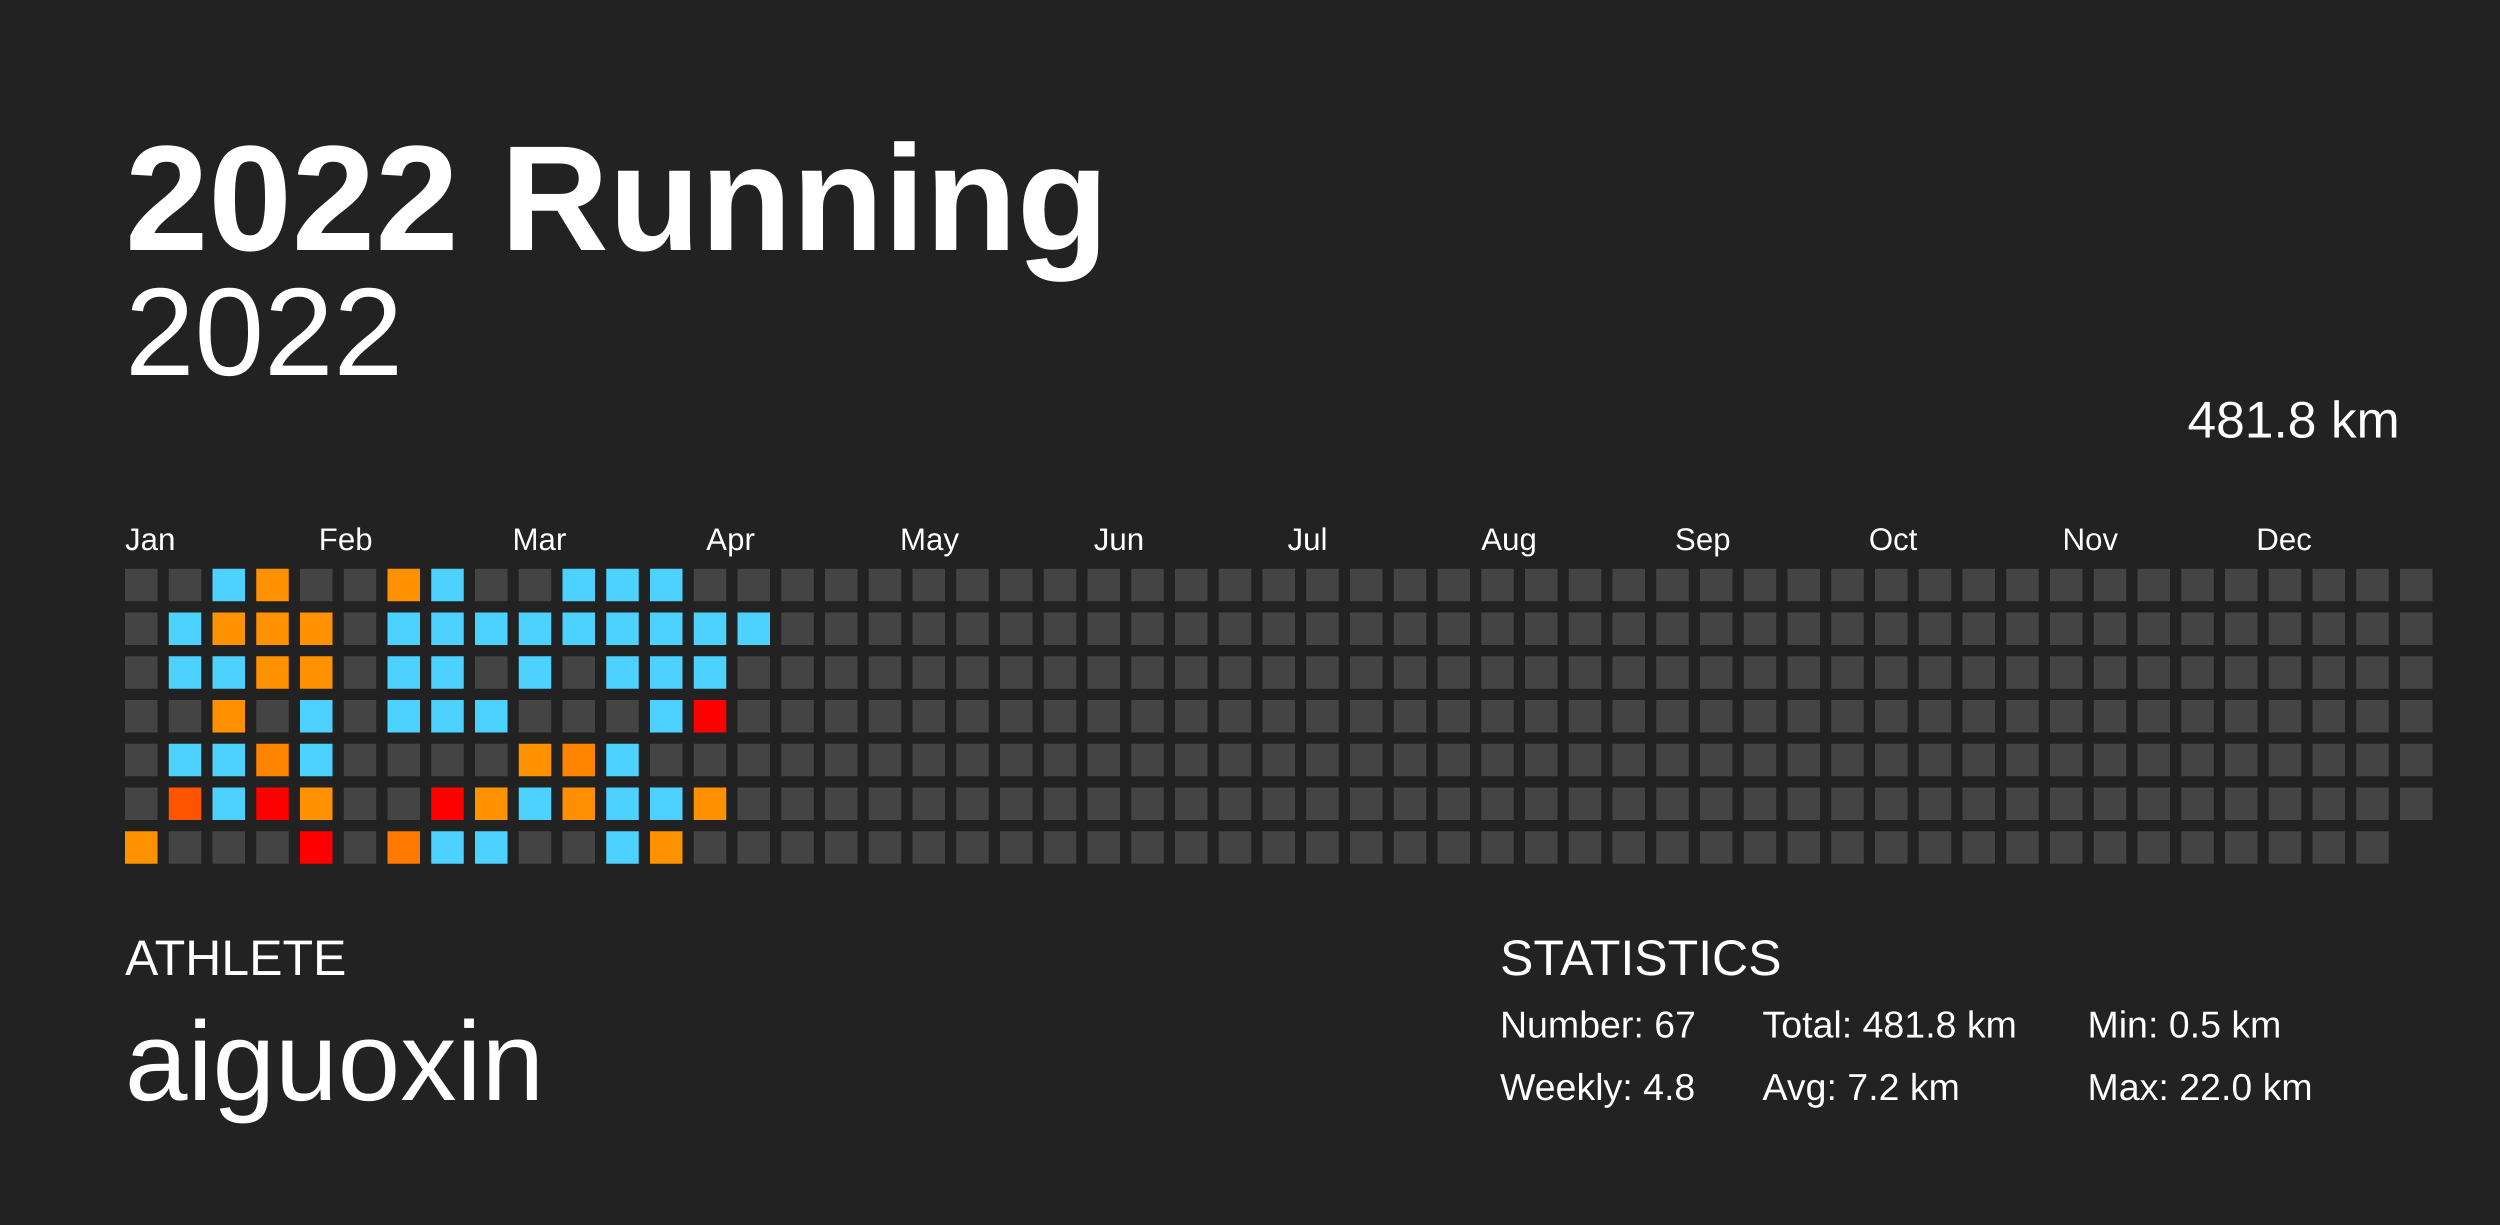
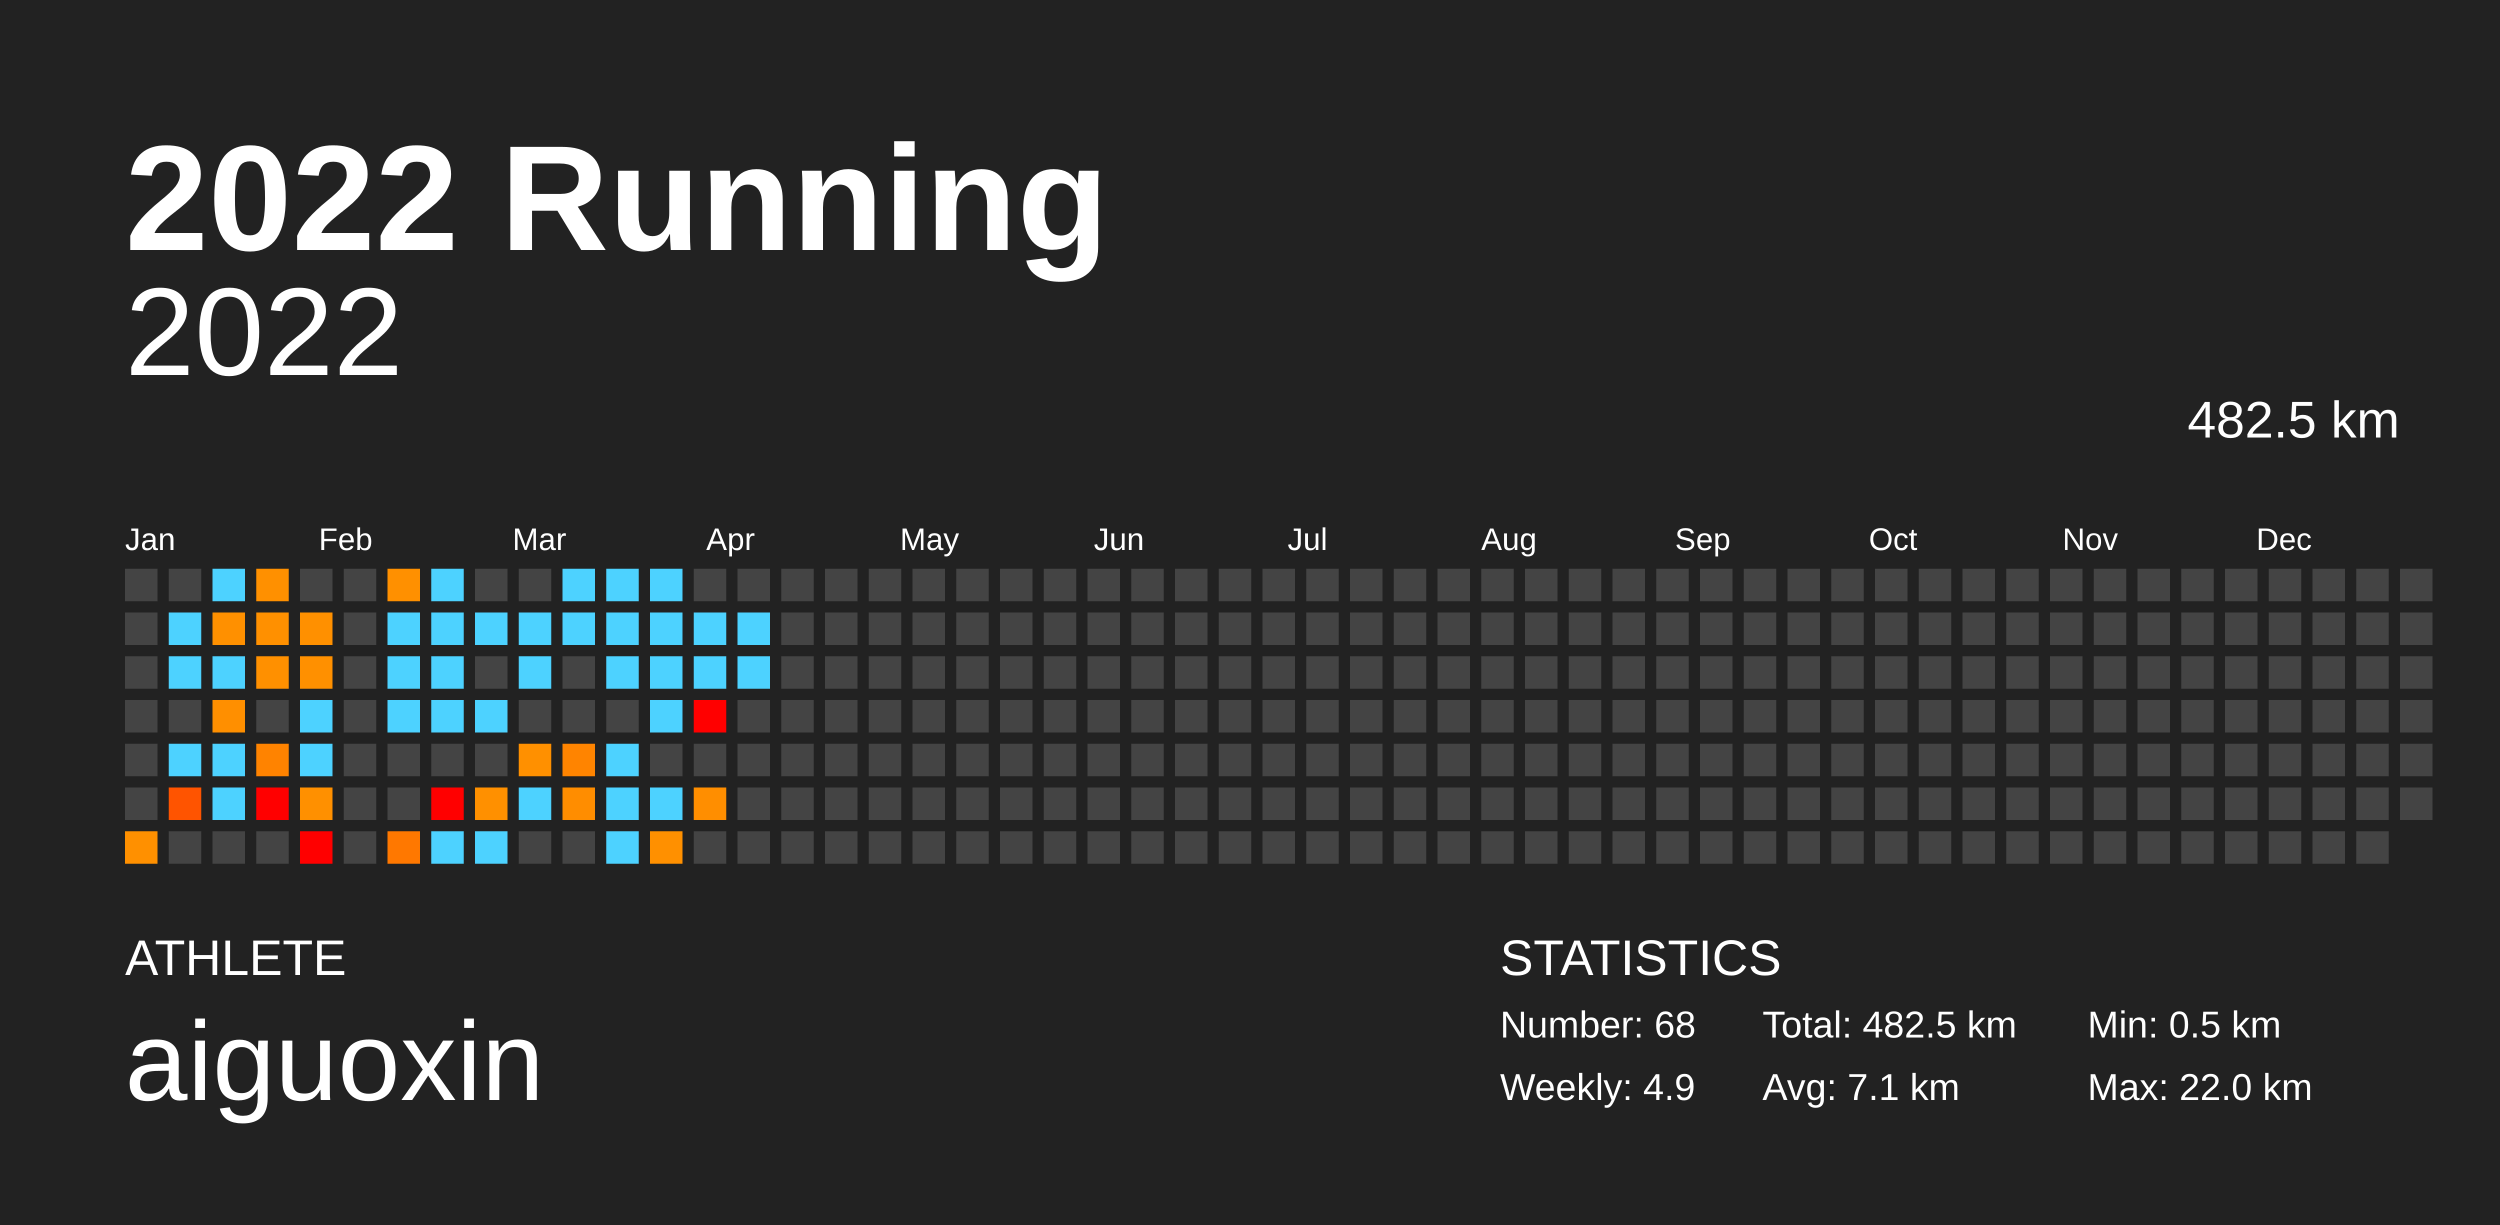
<svg xmlns="http://www.w3.org/2000/svg" baseProfile="full" height="98mm" version="1.1" viewBox="0,0,200,98" width="200mm">
  <defs />
  <rect fill="#222222" height="98" width="200" x="0" y="0" />
  <text fill="#FFFFFF" style="font-size:12px; font-family:Arial; font-weight:bold;" x="10" y="20">2022 Running</text>
  <text fill="#FFFFFF" style="font-size:4px; font-family:Arial" x="10" y="78">ATHLETE</text>
  <text fill="#FFFFFF" style="font-size:9px; font-family:Arial" x="10" y="88">aiguoxin</text>
  <text fill="#FFFFFF" style="font-size:4px; font-family:Arial" x="120" y="78">STATISTICS</text>
-   <text fill="#FFFFFF" style="font-size:3px; font-family:Arial" x="120" y="83">Number: 67</text>
-   <text fill="#FFFFFF" style="font-size:3px; font-family:Arial" x="120" y="88">Weekly: 4.8</text>
-   <text fill="#FFFFFF" style="font-size:3px; font-family:Arial" x="141" y="83">Total: 481.8 km</text>
-   <text fill="#FFFFFF" style="font-size:3px; font-family:Arial" x="141" y="88">Avg: 7.2 km</text>
+   <text fill="#FFFFFF" style="font-size:3px; font-family:Arial" x="120" y="83">Number: 68</text>
+   <text fill="#FFFFFF" style="font-size:3px; font-family:Arial" x="120" y="88">Weekly: 4.9</text>
+   <text fill="#FFFFFF" style="font-size:3px; font-family:Arial" x="141" y="83">Total: 482.5 km</text>
+   <text fill="#FFFFFF" style="font-size:3px; font-family:Arial" x="141" y="88">Avg: 7.1 km</text>
  <text fill="#FFFFFF" style="font-size:3px; font-family:Arial" x="167" y="83">Min: 0.5 km</text>
  <text fill="#FFFFFF" style="font-size:3px; font-family:Arial" x="167" y="88">Max: 22.0 km</text>
  <text alignment-baseline="hanging" fill="#FFFFFF" style="font-size:10.0px; font-family:Arial;" x="10" y="30">2022</text>
-   <text alignment-baseline="hanging" fill="#FFFFFF" style="font-size:4.125px; font-family:Arial;" x="175" y="35">481.8 km</text>
+   <text alignment-baseline="hanging" fill="#FFFFFF" style="font-size:4.125px; font-family:Arial;" x="175" y="35">482.5 km</text>
  <text fill="#FFFFFF" style="font-size:2.5px; font-family:Arial" x="10.0" y="44">Jan</text>
  <text fill="#FFFFFF" style="font-size:2.5px; font-family:Arial" x="25.5" y="44">Feb</text>
  <text fill="#FFFFFF" style="font-size:2.5px; font-family:Arial" x="41.0" y="44">Mar</text>
  <text fill="#FFFFFF" style="font-size:2.5px; font-family:Arial" x="56.5" y="44">Apr</text>
  <text fill="#FFFFFF" style="font-size:2.5px; font-family:Arial" x="72.0" y="44">May</text>
  <text fill="#FFFFFF" style="font-size:2.5px; font-family:Arial" x="87.5" y="44">Jun</text>
  <text fill="#FFFFFF" style="font-size:2.5px; font-family:Arial" x="103.0" y="44">Jul</text>
  <text fill="#FFFFFF" style="font-size:2.5px; font-family:Arial" x="118.5" y="44">Aug</text>
  <text fill="#FFFFFF" style="font-size:2.5px; font-family:Arial" x="134.0" y="44">Sep</text>
  <text fill="#FFFFFF" style="font-size:2.5px; font-family:Arial" x="149.5" y="44">Oct</text>
  <text fill="#FFFFFF" style="font-size:2.5px; font-family:Arial" x="165.0" y="44">Nov</text>
  <text fill="#FFFFFF" style="font-size:2.5px; font-family:Arial" x="180.5" y="44">Dec</text>
  <rect fill="#444444" height="2.6" width="2.6" x="10.0" y="45.5" />
  <rect fill="#444444" height="2.6" width="2.6" x="10.0" y="49.0" />
  <rect fill="#444444" height="2.6" width="2.6" x="10.0" y="52.5" />
  <rect fill="#444444" height="2.6" width="2.6" x="10.0" y="56.0" />
  <rect fill="#444444" height="2.6" width="2.6" x="10.0" y="59.5" />
  <rect fill="#444444" height="2.6" width="2.6" x="10.0" y="63.0" />
-   <rect fill="#ff9200" height="2.6" width="2.6" x="10.0" y="66.5" />
+   <rect fill="#ff9000" height="2.6" width="2.6" x="10.0" y="66.5" />
  <rect fill="#444444" height="2.6" width="2.6" x="13.5" y="45.5" />
  <rect fill="#4dd2ff" height="2.6" width="2.6" x="13.5" y="49.0" />
  <rect fill="#4dd2ff" height="2.6" width="2.6" x="13.5" y="52.5" />
  <rect fill="#444444" height="2.6" width="2.6" x="13.5" y="56.0" />
  <rect fill="#4dd2ff" height="2.6" width="2.6" x="13.5" y="59.5" />
-   <rect fill="#ff5500" height="2.6" width="2.6" x="13.5" y="63.0" />
+   <rect fill="#ff5400" height="2.6" width="2.6" x="13.5" y="63.0" />
  <rect fill="#444444" height="2.6" width="2.6" x="13.5" y="66.5" />
  <rect fill="#4dd2ff" height="2.6" width="2.6" x="17.0" y="45.5" />
-   <rect fill="#ff9200" height="2.6" width="2.6" x="17.0" y="49.0" />
+   <rect fill="#ff9000" height="2.6" width="2.6" x="17.0" y="49.0" />
  <rect fill="#4dd2ff" height="2.6" width="2.6" x="17.0" y="52.5" />
-   <rect fill="#ff9100" height="2.6" width="2.6" x="17.0" y="56.0" />
+   <rect fill="#ff8f00" height="2.6" width="2.6" x="17.0" y="56.0" />
  <rect fill="#4dd2ff" height="2.6" width="2.6" x="17.0" y="59.5" />
  <rect fill="#4dd2ff" height="2.6" width="2.6" x="17.0" y="63.0" />
  <rect fill="#444444" height="2.6" width="2.6" x="17.0" y="66.5" />
-   <rect fill="#ff9200" height="2.6" width="2.6" x="20.5" y="45.5" />
-   <rect fill="#ff9200" height="2.6" width="2.6" x="20.5" y="49.0" />
-   <rect fill="#ff9200" height="2.6" width="2.6" x="20.5" y="52.5" />
+   <rect fill="#ff9000" height="2.6" width="2.6" x="20.5" y="45.5" />
+   <rect fill="#ff9000" height="2.6" width="2.6" x="20.5" y="49.0" />
+   <rect fill="#ff9000" height="2.6" width="2.6" x="20.5" y="52.5" />
  <rect fill="#444444" height="2.6" width="2.6" x="20.5" y="56.0" />
-   <rect fill="#ff8500" height="2.6" width="2.6" x="20.5" y="59.5" />
+   <rect fill="#ff8300" height="2.6" width="2.6" x="20.5" y="59.5" />
  <rect fill="red" height="2.6" width="2.6" x="20.5" y="63.0" />
  <rect fill="#444444" height="2.6" width="2.6" x="20.5" y="66.5" />
  <rect fill="#444444" height="2.6" width="2.6" x="24.0" y="45.5" />
-   <rect fill="#ff9200" height="2.6" width="2.6" x="24.0" y="49.0" />
-   <rect fill="#ff9200" height="2.6" width="2.6" x="24.0" y="52.5" />
+   <rect fill="#ff9000" height="2.6" width="2.6" x="24.0" y="49.0" />
+   <rect fill="#ff9000" height="2.6" width="2.6" x="24.0" y="52.5" />
  <rect fill="#4dd2ff" height="2.6" width="2.6" x="24.0" y="56.0" />
  <rect fill="#4dd2ff" height="2.6" width="2.6" x="24.0" y="59.5" />
-   <rect fill="#ff9200" height="2.6" width="2.6" x="24.0" y="63.0" />
+   <rect fill="#ff9000" height="2.6" width="2.6" x="24.0" y="63.0" />
  <rect fill="red" height="2.6" width="2.6" x="24.0" y="66.5" />
  <rect fill="#444444" height="2.6" width="2.6" x="27.5" y="45.5" />
  <rect fill="#444444" height="2.6" width="2.6" x="27.5" y="49.0" />
  <rect fill="#444444" height="2.6" width="2.6" x="27.5" y="52.5" />
  <rect fill="#444444" height="2.6" width="2.6" x="27.5" y="56.0" />
  <rect fill="#444444" height="2.6" width="2.6" x="27.5" y="59.5" />
  <rect fill="#444444" height="2.6" width="2.6" x="27.5" y="63.0" />
  <rect fill="#444444" height="2.6" width="2.6" x="27.5" y="66.5" />
-   <rect fill="#ff9200" height="2.6" width="2.6" x="31.0" y="45.5" />
+   <rect fill="#ff9000" height="2.6" width="2.6" x="31.0" y="45.5" />
  <rect fill="#4dd2ff" height="2.6" width="2.6" x="31.0" y="49.0" />
  <rect fill="#4dd2ff" height="2.6" width="2.6" x="31.0" y="52.5" />
  <rect fill="#4dd2ff" height="2.6" width="2.6" x="31.0" y="56.0" />
  <rect fill="#444444" height="2.6" width="2.6" x="31.0" y="59.5" />
  <rect fill="#444444" height="2.6" width="2.6" x="31.0" y="63.0" />
-   <rect fill="#ff7900" height="2.6" width="2.6" x="31.0" y="66.5" />
+   <rect fill="#ff7800" height="2.6" width="2.6" x="31.0" y="66.5" />
  <rect fill="#4dd2ff" height="2.6" width="2.6" x="34.5" y="45.5" />
  <rect fill="#4dd2ff" height="2.6" width="2.6" x="34.5" y="49.0" />
  <rect fill="#4dd2ff" height="2.6" width="2.6" x="34.5" y="52.5" />
  <rect fill="#4dd2ff" height="2.6" width="2.6" x="34.5" y="56.0" />
  <rect fill="#444444" height="2.6" width="2.6" x="34.5" y="59.5" />
  <rect fill="red" height="2.6" width="2.6" x="34.5" y="63.0" />
  <rect fill="#4dd2ff" height="2.6" width="2.6" x="34.5" y="66.5" />
  <rect fill="#444444" height="2.6" width="2.6" x="38.0" y="45.5" />
  <rect fill="#4dd2ff" height="2.6" width="2.6" x="38.0" y="49.0" />
  <rect fill="#444444" height="2.6" width="2.6" x="38.0" y="52.5" />
  <rect fill="#4dd2ff" height="2.6" width="2.6" x="38.0" y="56.0" />
  <rect fill="#444444" height="2.6" width="2.6" x="38.0" y="59.5" />
-   <rect fill="#ff9200" height="2.6" width="2.6" x="38.0" y="63.0" />
+   <rect fill="#ff9000" height="2.6" width="2.6" x="38.0" y="63.0" />
  <rect fill="#4dd2ff" height="2.6" width="2.6" x="38.0" y="66.5" />
  <rect fill="#444444" height="2.6" width="2.6" x="41.5" y="45.5" />
  <rect fill="#4dd2ff" height="2.6" width="2.6" x="41.5" y="49.0" />
  <rect fill="#4dd2ff" height="2.6" width="2.6" x="41.5" y="52.5" />
  <rect fill="#444444" height="2.6" width="2.6" x="41.5" y="56.0" />
-   <rect fill="#ff9200" height="2.6" width="2.6" x="41.5" y="59.5" />
+   <rect fill="#ff9000" height="2.6" width="2.6" x="41.5" y="59.5" />
  <rect fill="#4dd2ff" height="2.6" width="2.6" x="41.5" y="63.0" />
  <rect fill="#444444" height="2.6" width="2.6" x="41.5" y="66.5" />
  <rect fill="#4dd2ff" height="2.6" width="2.6" x="45.0" y="45.5" />
  <rect fill="#4dd2ff" height="2.6" width="2.6" x="45.0" y="49.0" />
  <rect fill="#444444" height="2.6" width="2.6" x="45.0" y="52.5" />
  <rect fill="#444444" height="2.6" width="2.6" x="45.0" y="56.0" />
-   <rect fill="#ff8500" height="2.6" width="2.6" x="45.0" y="59.5" />
-   <rect fill="#ff8f00" height="2.6" width="2.6" x="45.0" y="63.0" />
+   <rect fill="#ff8400" height="2.6" width="2.6" x="45.0" y="59.5" />
+   <rect fill="#ff8d00" height="2.6" width="2.6" x="45.0" y="63.0" />
  <rect fill="#444444" height="2.6" width="2.6" x="45.0" y="66.5" />
  <rect fill="#4dd2ff" height="2.6" width="2.6" x="48.5" y="45.5" />
  <rect fill="#4dd2ff" height="2.6" width="2.6" x="48.5" y="49.0" />
  <rect fill="#4dd2ff" height="2.6" width="2.6" x="48.5" y="52.5" />
  <rect fill="#444444" height="2.6" width="2.6" x="48.5" y="56.0" />
  <rect fill="#4dd2ff" height="2.6" width="2.6" x="48.5" y="59.5" />
  <rect fill="#4dd2ff" height="2.6" width="2.6" x="48.5" y="63.0" />
  <rect fill="#4dd2ff" height="2.6" width="2.6" x="48.5" y="66.5" />
  <rect fill="#4dd2ff" height="2.6" width="2.6" x="52.0" y="45.5" />
  <rect fill="#4dd2ff" height="2.6" width="2.6" x="52.0" y="49.0" />
  <rect fill="#4dd2ff" height="2.6" width="2.6" x="52.0" y="52.5" />
  <rect fill="#4dd2ff" height="2.6" width="2.6" x="52.0" y="56.0" />
  <rect fill="#444444" height="2.6" width="2.6" x="52.0" y="59.5" />
  <rect fill="#4dd2ff" height="2.6" width="2.6" x="52.0" y="63.0" />
-   <rect fill="#ff9200" height="2.6" width="2.6" x="52.0" y="66.5" />
+   <rect fill="#ff9000" height="2.6" width="2.6" x="52.0" y="66.5" />
  <rect fill="#444444" height="2.6" width="2.6" x="55.5" y="45.5" />
  <rect fill="#4dd2ff" height="2.6" width="2.6" x="55.5" y="49.0" />
  <rect fill="#4dd2ff" height="2.6" width="2.6" x="55.5" y="52.5" />
  <rect fill="red" height="2.6" width="2.6" x="55.5" y="56.0" />
  <rect fill="#444444" height="2.6" width="2.6" x="55.5" y="59.5" />
-   <rect fill="#ff9000" height="2.6" width="2.6" x="55.5" y="63.0" />
+   <rect fill="#ff8e00" height="2.6" width="2.6" x="55.5" y="63.0" />
  <rect fill="#444444" height="2.6" width="2.6" x="55.5" y="66.5" />
  <rect fill="#444444" height="2.6" width="2.6" x="59.0" y="45.5" />
  <rect fill="#4dd2ff" height="2.6" width="2.6" x="59.0" y="49.0" />
-   <rect fill="#444444" height="2.6" width="2.6" x="59.0" y="52.5" />
+   <rect fill="#4dd2ff" height="2.6" width="2.6" x="59.0" y="52.5" />
  <rect fill="#444444" height="2.6" width="2.6" x="59.0" y="56.0" />
  <rect fill="#444444" height="2.6" width="2.6" x="59.0" y="59.5" />
  <rect fill="#444444" height="2.6" width="2.6" x="59.0" y="63.0" />
  <rect fill="#444444" height="2.6" width="2.6" x="59.0" y="66.5" />
  <rect fill="#444444" height="2.6" width="2.6" x="62.5" y="45.5" />
  <rect fill="#444444" height="2.6" width="2.6" x="62.5" y="49.0" />
  <rect fill="#444444" height="2.6" width="2.6" x="62.5" y="52.5" />
  <rect fill="#444444" height="2.6" width="2.6" x="62.5" y="56.0" />
  <rect fill="#444444" height="2.6" width="2.6" x="62.5" y="59.5" />
  <rect fill="#444444" height="2.6" width="2.6" x="62.5" y="63.0" />
  <rect fill="#444444" height="2.6" width="2.6" x="62.5" y="66.5" />
  <rect fill="#444444" height="2.6" width="2.6" x="66.0" y="45.5" />
  <rect fill="#444444" height="2.6" width="2.6" x="66.0" y="49.0" />
  <rect fill="#444444" height="2.6" width="2.6" x="66.0" y="52.5" />
  <rect fill="#444444" height="2.6" width="2.6" x="66.0" y="56.0" />
  <rect fill="#444444" height="2.6" width="2.6" x="66.0" y="59.5" />
  <rect fill="#444444" height="2.6" width="2.6" x="66.0" y="63.0" />
  <rect fill="#444444" height="2.6" width="2.6" x="66.0" y="66.5" />
  <rect fill="#444444" height="2.6" width="2.6" x="69.5" y="45.5" />
  <rect fill="#444444" height="2.6" width="2.6" x="69.5" y="49.0" />
  <rect fill="#444444" height="2.6" width="2.6" x="69.5" y="52.5" />
  <rect fill="#444444" height="2.6" width="2.6" x="69.5" y="56.0" />
  <rect fill="#444444" height="2.6" width="2.6" x="69.5" y="59.5" />
  <rect fill="#444444" height="2.6" width="2.6" x="69.5" y="63.0" />
  <rect fill="#444444" height="2.6" width="2.6" x="69.5" y="66.5" />
  <rect fill="#444444" height="2.6" width="2.6" x="73.0" y="45.5" />
  <rect fill="#444444" height="2.6" width="2.6" x="73.0" y="49.0" />
  <rect fill="#444444" height="2.6" width="2.6" x="73.0" y="52.5" />
  <rect fill="#444444" height="2.6" width="2.6" x="73.0" y="56.0" />
  <rect fill="#444444" height="2.6" width="2.6" x="73.0" y="59.5" />
  <rect fill="#444444" height="2.6" width="2.6" x="73.0" y="63.0" />
  <rect fill="#444444" height="2.6" width="2.6" x="73.0" y="66.5" />
  <rect fill="#444444" height="2.6" width="2.6" x="76.5" y="45.5" />
  <rect fill="#444444" height="2.6" width="2.6" x="76.5" y="49.0" />
  <rect fill="#444444" height="2.6" width="2.6" x="76.5" y="52.5" />
  <rect fill="#444444" height="2.6" width="2.6" x="76.5" y="56.0" />
  <rect fill="#444444" height="2.6" width="2.6" x="76.5" y="59.5" />
  <rect fill="#444444" height="2.6" width="2.6" x="76.5" y="63.0" />
  <rect fill="#444444" height="2.6" width="2.6" x="76.5" y="66.5" />
  <rect fill="#444444" height="2.6" width="2.6" x="80.0" y="45.5" />
  <rect fill="#444444" height="2.6" width="2.6" x="80.0" y="49.0" />
  <rect fill="#444444" height="2.6" width="2.6" x="80.0" y="52.5" />
  <rect fill="#444444" height="2.6" width="2.6" x="80.0" y="56.0" />
  <rect fill="#444444" height="2.6" width="2.6" x="80.0" y="59.5" />
  <rect fill="#444444" height="2.6" width="2.6" x="80.0" y="63.0" />
  <rect fill="#444444" height="2.6" width="2.6" x="80.0" y="66.5" />
  <rect fill="#444444" height="2.6" width="2.6" x="83.5" y="45.5" />
  <rect fill="#444444" height="2.6" width="2.6" x="83.5" y="49.0" />
  <rect fill="#444444" height="2.6" width="2.6" x="83.5" y="52.5" />
  <rect fill="#444444" height="2.6" width="2.6" x="83.5" y="56.0" />
  <rect fill="#444444" height="2.6" width="2.6" x="83.5" y="59.5" />
  <rect fill="#444444" height="2.6" width="2.6" x="83.5" y="63.0" />
  <rect fill="#444444" height="2.6" width="2.6" x="83.5" y="66.5" />
  <rect fill="#444444" height="2.6" width="2.6" x="87.0" y="45.5" />
  <rect fill="#444444" height="2.6" width="2.6" x="87.0" y="49.0" />
  <rect fill="#444444" height="2.6" width="2.6" x="87.0" y="52.5" />
  <rect fill="#444444" height="2.6" width="2.6" x="87.0" y="56.0" />
  <rect fill="#444444" height="2.6" width="2.6" x="87.0" y="59.5" />
  <rect fill="#444444" height="2.6" width="2.6" x="87.0" y="63.0" />
  <rect fill="#444444" height="2.6" width="2.6" x="87.0" y="66.5" />
  <rect fill="#444444" height="2.6" width="2.6" x="90.5" y="45.5" />
  <rect fill="#444444" height="2.6" width="2.6" x="90.5" y="49.0" />
  <rect fill="#444444" height="2.6" width="2.6" x="90.5" y="52.5" />
  <rect fill="#444444" height="2.6" width="2.6" x="90.5" y="56.0" />
  <rect fill="#444444" height="2.6" width="2.6" x="90.5" y="59.5" />
  <rect fill="#444444" height="2.6" width="2.6" x="90.5" y="63.0" />
  <rect fill="#444444" height="2.6" width="2.6" x="90.5" y="66.5" />
  <rect fill="#444444" height="2.6" width="2.6" x="94.0" y="45.5" />
  <rect fill="#444444" height="2.6" width="2.6" x="94.0" y="49.0" />
  <rect fill="#444444" height="2.6" width="2.6" x="94.0" y="52.5" />
  <rect fill="#444444" height="2.6" width="2.6" x="94.0" y="56.0" />
  <rect fill="#444444" height="2.6" width="2.6" x="94.0" y="59.5" />
  <rect fill="#444444" height="2.6" width="2.6" x="94.0" y="63.0" />
  <rect fill="#444444" height="2.6" width="2.6" x="94.0" y="66.5" />
  <rect fill="#444444" height="2.6" width="2.6" x="97.5" y="45.5" />
  <rect fill="#444444" height="2.6" width="2.6" x="97.5" y="49.0" />
  <rect fill="#444444" height="2.6" width="2.6" x="97.5" y="52.5" />
  <rect fill="#444444" height="2.6" width="2.6" x="97.5" y="56.0" />
  <rect fill="#444444" height="2.6" width="2.6" x="97.5" y="59.5" />
  <rect fill="#444444" height="2.6" width="2.6" x="97.5" y="63.0" />
  <rect fill="#444444" height="2.6" width="2.6" x="97.5" y="66.5" />
  <rect fill="#444444" height="2.6" width="2.6" x="101.0" y="45.5" />
  <rect fill="#444444" height="2.6" width="2.6" x="101.0" y="49.0" />
  <rect fill="#444444" height="2.6" width="2.6" x="101.0" y="52.5" />
  <rect fill="#444444" height="2.6" width="2.6" x="101.0" y="56.0" />
  <rect fill="#444444" height="2.6" width="2.6" x="101.0" y="59.5" />
  <rect fill="#444444" height="2.6" width="2.6" x="101.0" y="63.0" />
  <rect fill="#444444" height="2.6" width="2.6" x="101.0" y="66.5" />
  <rect fill="#444444" height="2.6" width="2.6" x="104.5" y="45.5" />
  <rect fill="#444444" height="2.6" width="2.6" x="104.5" y="49.0" />
  <rect fill="#444444" height="2.6" width="2.6" x="104.5" y="52.5" />
  <rect fill="#444444" height="2.6" width="2.6" x="104.5" y="56.0" />
  <rect fill="#444444" height="2.6" width="2.6" x="104.5" y="59.5" />
  <rect fill="#444444" height="2.6" width="2.6" x="104.5" y="63.0" />
  <rect fill="#444444" height="2.6" width="2.6" x="104.5" y="66.5" />
  <rect fill="#444444" height="2.6" width="2.6" x="108.0" y="45.5" />
  <rect fill="#444444" height="2.6" width="2.6" x="108.0" y="49.0" />
  <rect fill="#444444" height="2.6" width="2.6" x="108.0" y="52.5" />
  <rect fill="#444444" height="2.6" width="2.6" x="108.0" y="56.0" />
  <rect fill="#444444" height="2.6" width="2.6" x="108.0" y="59.5" />
  <rect fill="#444444" height="2.6" width="2.6" x="108.0" y="63.0" />
  <rect fill="#444444" height="2.6" width="2.6" x="108.0" y="66.5" />
  <rect fill="#444444" height="2.6" width="2.6" x="111.5" y="45.5" />
  <rect fill="#444444" height="2.6" width="2.6" x="111.5" y="49.0" />
  <rect fill="#444444" height="2.6" width="2.6" x="111.5" y="52.5" />
  <rect fill="#444444" height="2.6" width="2.6" x="111.5" y="56.0" />
  <rect fill="#444444" height="2.6" width="2.6" x="111.5" y="59.5" />
  <rect fill="#444444" height="2.6" width="2.6" x="111.5" y="63.0" />
  <rect fill="#444444" height="2.6" width="2.6" x="111.5" y="66.5" />
  <rect fill="#444444" height="2.6" width="2.6" x="115.0" y="45.5" />
  <rect fill="#444444" height="2.6" width="2.6" x="115.0" y="49.0" />
  <rect fill="#444444" height="2.6" width="2.6" x="115.0" y="52.5" />
  <rect fill="#444444" height="2.6" width="2.6" x="115.0" y="56.0" />
  <rect fill="#444444" height="2.6" width="2.6" x="115.0" y="59.5" />
  <rect fill="#444444" height="2.6" width="2.6" x="115.0" y="63.0" />
  <rect fill="#444444" height="2.6" width="2.6" x="115.0" y="66.5" />
  <rect fill="#444444" height="2.6" width="2.6" x="118.5" y="45.5" />
  <rect fill="#444444" height="2.6" width="2.6" x="118.5" y="49.0" />
  <rect fill="#444444" height="2.6" width="2.6" x="118.5" y="52.5" />
  <rect fill="#444444" height="2.6" width="2.6" x="118.5" y="56.0" />
  <rect fill="#444444" height="2.6" width="2.6" x="118.5" y="59.5" />
  <rect fill="#444444" height="2.6" width="2.6" x="118.5" y="63.0" />
  <rect fill="#444444" height="2.6" width="2.6" x="118.5" y="66.5" />
  <rect fill="#444444" height="2.6" width="2.6" x="122.0" y="45.5" />
  <rect fill="#444444" height="2.6" width="2.6" x="122.0" y="49.0" />
  <rect fill="#444444" height="2.6" width="2.6" x="122.0" y="52.5" />
  <rect fill="#444444" height="2.6" width="2.6" x="122.0" y="56.0" />
  <rect fill="#444444" height="2.6" width="2.6" x="122.0" y="59.5" />
  <rect fill="#444444" height="2.6" width="2.6" x="122.0" y="63.0" />
  <rect fill="#444444" height="2.6" width="2.6" x="122.0" y="66.5" />
  <rect fill="#444444" height="2.6" width="2.6" x="125.5" y="45.5" />
  <rect fill="#444444" height="2.6" width="2.6" x="125.5" y="49.0" />
  <rect fill="#444444" height="2.6" width="2.6" x="125.5" y="52.5" />
  <rect fill="#444444" height="2.6" width="2.6" x="125.5" y="56.0" />
  <rect fill="#444444" height="2.6" width="2.6" x="125.5" y="59.5" />
  <rect fill="#444444" height="2.6" width="2.6" x="125.5" y="63.0" />
  <rect fill="#444444" height="2.6" width="2.6" x="125.5" y="66.5" />
  <rect fill="#444444" height="2.6" width="2.6" x="129.0" y="45.5" />
  <rect fill="#444444" height="2.6" width="2.6" x="129.0" y="49.0" />
  <rect fill="#444444" height="2.6" width="2.6" x="129.0" y="52.5" />
  <rect fill="#444444" height="2.6" width="2.6" x="129.0" y="56.0" />
  <rect fill="#444444" height="2.6" width="2.6" x="129.0" y="59.5" />
  <rect fill="#444444" height="2.6" width="2.6" x="129.0" y="63.0" />
  <rect fill="#444444" height="2.6" width="2.6" x="129.0" y="66.5" />
  <rect fill="#444444" height="2.6" width="2.6" x="132.5" y="45.5" />
  <rect fill="#444444" height="2.6" width="2.6" x="132.5" y="49.0" />
  <rect fill="#444444" height="2.6" width="2.6" x="132.5" y="52.5" />
  <rect fill="#444444" height="2.6" width="2.6" x="132.5" y="56.0" />
  <rect fill="#444444" height="2.6" width="2.6" x="132.5" y="59.5" />
  <rect fill="#444444" height="2.6" width="2.6" x="132.5" y="63.0" />
  <rect fill="#444444" height="2.6" width="2.6" x="132.5" y="66.5" />
  <rect fill="#444444" height="2.6" width="2.6" x="136.0" y="45.5" />
  <rect fill="#444444" height="2.6" width="2.6" x="136.0" y="49.0" />
  <rect fill="#444444" height="2.6" width="2.6" x="136.0" y="52.5" />
  <rect fill="#444444" height="2.6" width="2.6" x="136.0" y="56.0" />
  <rect fill="#444444" height="2.6" width="2.6" x="136.0" y="59.5" />
  <rect fill="#444444" height="2.6" width="2.6" x="136.0" y="63.0" />
  <rect fill="#444444" height="2.6" width="2.6" x="136.0" y="66.5" />
  <rect fill="#444444" height="2.6" width="2.6" x="139.5" y="45.5" />
  <rect fill="#444444" height="2.6" width="2.6" x="139.5" y="49.0" />
  <rect fill="#444444" height="2.6" width="2.6" x="139.5" y="52.5" />
  <rect fill="#444444" height="2.6" width="2.6" x="139.5" y="56.0" />
  <rect fill="#444444" height="2.6" width="2.6" x="139.5" y="59.5" />
  <rect fill="#444444" height="2.6" width="2.6" x="139.5" y="63.0" />
  <rect fill="#444444" height="2.6" width="2.6" x="139.5" y="66.5" />
  <rect fill="#444444" height="2.6" width="2.6" x="143.0" y="45.5" />
  <rect fill="#444444" height="2.6" width="2.6" x="143.0" y="49.0" />
  <rect fill="#444444" height="2.6" width="2.6" x="143.0" y="52.5" />
  <rect fill="#444444" height="2.6" width="2.6" x="143.0" y="56.0" />
  <rect fill="#444444" height="2.6" width="2.6" x="143.0" y="59.5" />
  <rect fill="#444444" height="2.6" width="2.6" x="143.0" y="63.0" />
  <rect fill="#444444" height="2.6" width="2.6" x="143.0" y="66.5" />
  <rect fill="#444444" height="2.6" width="2.6" x="146.5" y="45.5" />
  <rect fill="#444444" height="2.6" width="2.6" x="146.5" y="49.0" />
  <rect fill="#444444" height="2.6" width="2.6" x="146.5" y="52.5" />
  <rect fill="#444444" height="2.6" width="2.6" x="146.5" y="56.0" />
  <rect fill="#444444" height="2.6" width="2.6" x="146.5" y="59.5" />
  <rect fill="#444444" height="2.6" width="2.6" x="146.5" y="63.0" />
  <rect fill="#444444" height="2.6" width="2.6" x="146.5" y="66.5" />
  <rect fill="#444444" height="2.6" width="2.6" x="150.0" y="45.5" />
  <rect fill="#444444" height="2.6" width="2.6" x="150.0" y="49.0" />
  <rect fill="#444444" height="2.6" width="2.6" x="150.0" y="52.5" />
  <rect fill="#444444" height="2.6" width="2.6" x="150.0" y="56.0" />
  <rect fill="#444444" height="2.6" width="2.6" x="150.0" y="59.5" />
  <rect fill="#444444" height="2.6" width="2.6" x="150.0" y="63.0" />
  <rect fill="#444444" height="2.6" width="2.6" x="150.0" y="66.5" />
  <rect fill="#444444" height="2.6" width="2.6" x="153.5" y="45.5" />
  <rect fill="#444444" height="2.6" width="2.6" x="153.5" y="49.0" />
  <rect fill="#444444" height="2.6" width="2.6" x="153.5" y="52.5" />
  <rect fill="#444444" height="2.6" width="2.6" x="153.5" y="56.0" />
  <rect fill="#444444" height="2.6" width="2.6" x="153.5" y="59.5" />
  <rect fill="#444444" height="2.6" width="2.6" x="153.5" y="63.0" />
  <rect fill="#444444" height="2.6" width="2.6" x="153.5" y="66.5" />
  <rect fill="#444444" height="2.6" width="2.6" x="157.0" y="45.5" />
  <rect fill="#444444" height="2.6" width="2.6" x="157.0" y="49.0" />
  <rect fill="#444444" height="2.6" width="2.6" x="157.0" y="52.5" />
  <rect fill="#444444" height="2.6" width="2.6" x="157.0" y="56.0" />
  <rect fill="#444444" height="2.6" width="2.6" x="157.0" y="59.5" />
  <rect fill="#444444" height="2.6" width="2.6" x="157.0" y="63.0" />
  <rect fill="#444444" height="2.6" width="2.6" x="157.0" y="66.5" />
  <rect fill="#444444" height="2.6" width="2.6" x="160.5" y="45.5" />
  <rect fill="#444444" height="2.6" width="2.6" x="160.5" y="49.0" />
  <rect fill="#444444" height="2.6" width="2.6" x="160.5" y="52.5" />
  <rect fill="#444444" height="2.6" width="2.6" x="160.5" y="56.0" />
  <rect fill="#444444" height="2.6" width="2.6" x="160.5" y="59.5" />
  <rect fill="#444444" height="2.6" width="2.6" x="160.5" y="63.0" />
  <rect fill="#444444" height="2.6" width="2.6" x="160.5" y="66.5" />
  <rect fill="#444444" height="2.6" width="2.6" x="164.0" y="45.5" />
  <rect fill="#444444" height="2.6" width="2.6" x="164.0" y="49.0" />
  <rect fill="#444444" height="2.6" width="2.6" x="164.0" y="52.5" />
  <rect fill="#444444" height="2.6" width="2.6" x="164.0" y="56.0" />
  <rect fill="#444444" height="2.6" width="2.6" x="164.0" y="59.5" />
  <rect fill="#444444" height="2.6" width="2.6" x="164.0" y="63.0" />
  <rect fill="#444444" height="2.6" width="2.6" x="164.0" y="66.5" />
  <rect fill="#444444" height="2.6" width="2.6" x="167.5" y="45.5" />
  <rect fill="#444444" height="2.6" width="2.6" x="167.5" y="49.0" />
  <rect fill="#444444" height="2.6" width="2.6" x="167.5" y="52.5" />
  <rect fill="#444444" height="2.6" width="2.6" x="167.5" y="56.0" />
  <rect fill="#444444" height="2.6" width="2.6" x="167.5" y="59.5" />
  <rect fill="#444444" height="2.6" width="2.6" x="167.5" y="63.0" />
  <rect fill="#444444" height="2.6" width="2.6" x="167.5" y="66.5" />
  <rect fill="#444444" height="2.6" width="2.6" x="171.0" y="45.5" />
  <rect fill="#444444" height="2.6" width="2.6" x="171.0" y="49.0" />
  <rect fill="#444444" height="2.6" width="2.6" x="171.0" y="52.5" />
  <rect fill="#444444" height="2.6" width="2.6" x="171.0" y="56.0" />
  <rect fill="#444444" height="2.6" width="2.6" x="171.0" y="59.5" />
  <rect fill="#444444" height="2.6" width="2.6" x="171.0" y="63.0" />
  <rect fill="#444444" height="2.6" width="2.6" x="171.0" y="66.5" />
  <rect fill="#444444" height="2.6" width="2.6" x="174.5" y="45.5" />
  <rect fill="#444444" height="2.6" width="2.6" x="174.5" y="49.0" />
  <rect fill="#444444" height="2.6" width="2.6" x="174.5" y="52.5" />
  <rect fill="#444444" height="2.6" width="2.6" x="174.5" y="56.0" />
  <rect fill="#444444" height="2.6" width="2.6" x="174.5" y="59.5" />
  <rect fill="#444444" height="2.6" width="2.6" x="174.5" y="63.0" />
  <rect fill="#444444" height="2.6" width="2.6" x="174.5" y="66.5" />
  <rect fill="#444444" height="2.6" width="2.6" x="178.0" y="45.5" />
  <rect fill="#444444" height="2.6" width="2.6" x="178.0" y="49.0" />
  <rect fill="#444444" height="2.6" width="2.6" x="178.0" y="52.5" />
  <rect fill="#444444" height="2.6" width="2.6" x="178.0" y="56.0" />
  <rect fill="#444444" height="2.6" width="2.6" x="178.0" y="59.5" />
  <rect fill="#444444" height="2.6" width="2.6" x="178.0" y="63.0" />
  <rect fill="#444444" height="2.6" width="2.6" x="178.0" y="66.5" />
  <rect fill="#444444" height="2.6" width="2.6" x="181.5" y="45.5" />
  <rect fill="#444444" height="2.6" width="2.6" x="181.5" y="49.0" />
  <rect fill="#444444" height="2.6" width="2.6" x="181.5" y="52.5" />
  <rect fill="#444444" height="2.6" width="2.6" x="181.5" y="56.0" />
  <rect fill="#444444" height="2.6" width="2.6" x="181.5" y="59.5" />
  <rect fill="#444444" height="2.6" width="2.6" x="181.5" y="63.0" />
  <rect fill="#444444" height="2.6" width="2.6" x="181.5" y="66.5" />
  <rect fill="#444444" height="2.6" width="2.6" x="185.0" y="45.5" />
  <rect fill="#444444" height="2.6" width="2.6" x="185.0" y="49.0" />
  <rect fill="#444444" height="2.6" width="2.6" x="185.0" y="52.5" />
  <rect fill="#444444" height="2.6" width="2.6" x="185.0" y="56.0" />
  <rect fill="#444444" height="2.6" width="2.6" x="185.0" y="59.5" />
  <rect fill="#444444" height="2.6" width="2.6" x="185.0" y="63.0" />
  <rect fill="#444444" height="2.6" width="2.6" x="185.0" y="66.5" />
  <rect fill="#444444" height="2.6" width="2.6" x="188.5" y="45.5" />
  <rect fill="#444444" height="2.6" width="2.6" x="188.5" y="49.0" />
  <rect fill="#444444" height="2.6" width="2.6" x="188.5" y="52.5" />
  <rect fill="#444444" height="2.6" width="2.6" x="188.5" y="56.0" />
  <rect fill="#444444" height="2.6" width="2.6" x="188.5" y="59.5" />
  <rect fill="#444444" height="2.6" width="2.6" x="188.5" y="63.0" />
  <rect fill="#444444" height="2.6" width="2.6" x="188.5" y="66.5" />
  <rect fill="#444444" height="2.6" width="2.6" x="192.0" y="45.5" />
  <rect fill="#444444" height="2.6" width="2.6" x="192.0" y="49.0" />
  <rect fill="#444444" height="2.6" width="2.6" x="192.0" y="52.5" />
  <rect fill="#444444" height="2.6" width="2.6" x="192.0" y="56.0" />
  <rect fill="#444444" height="2.6" width="2.6" x="192.0" y="59.5" />
  <rect fill="#444444" height="2.6" width="2.6" x="192.0" y="63.0" />
</svg>
